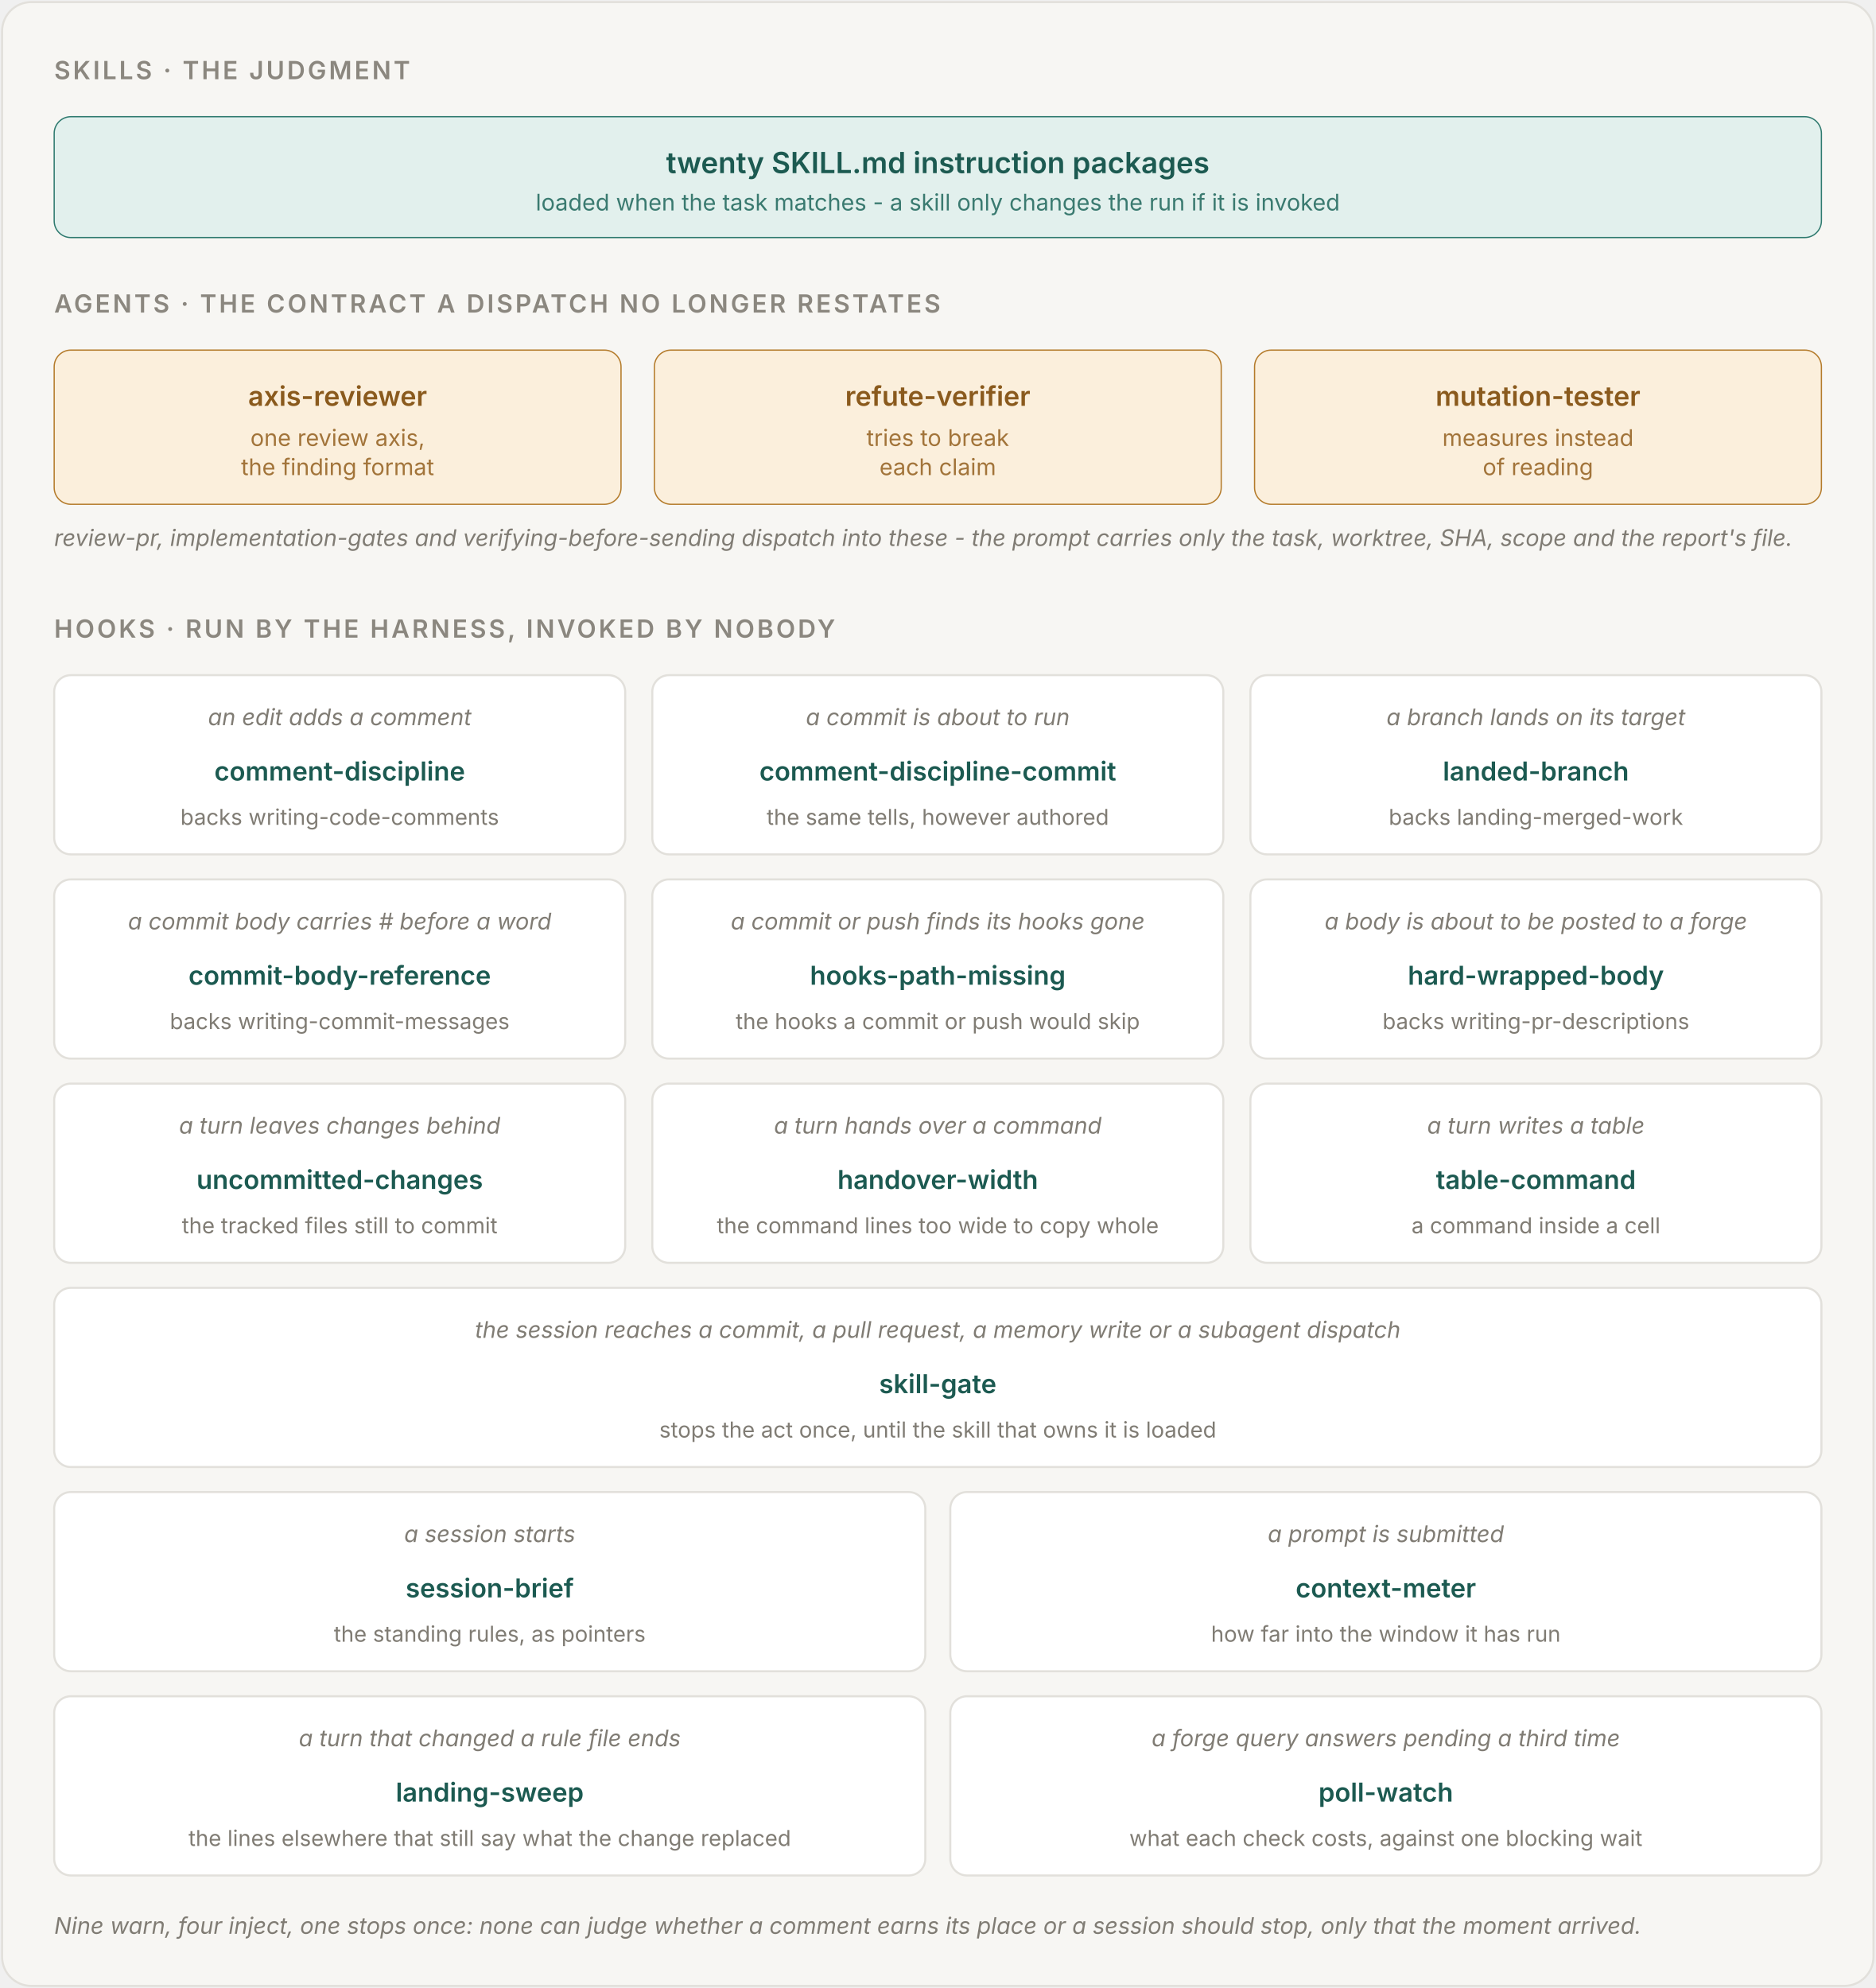
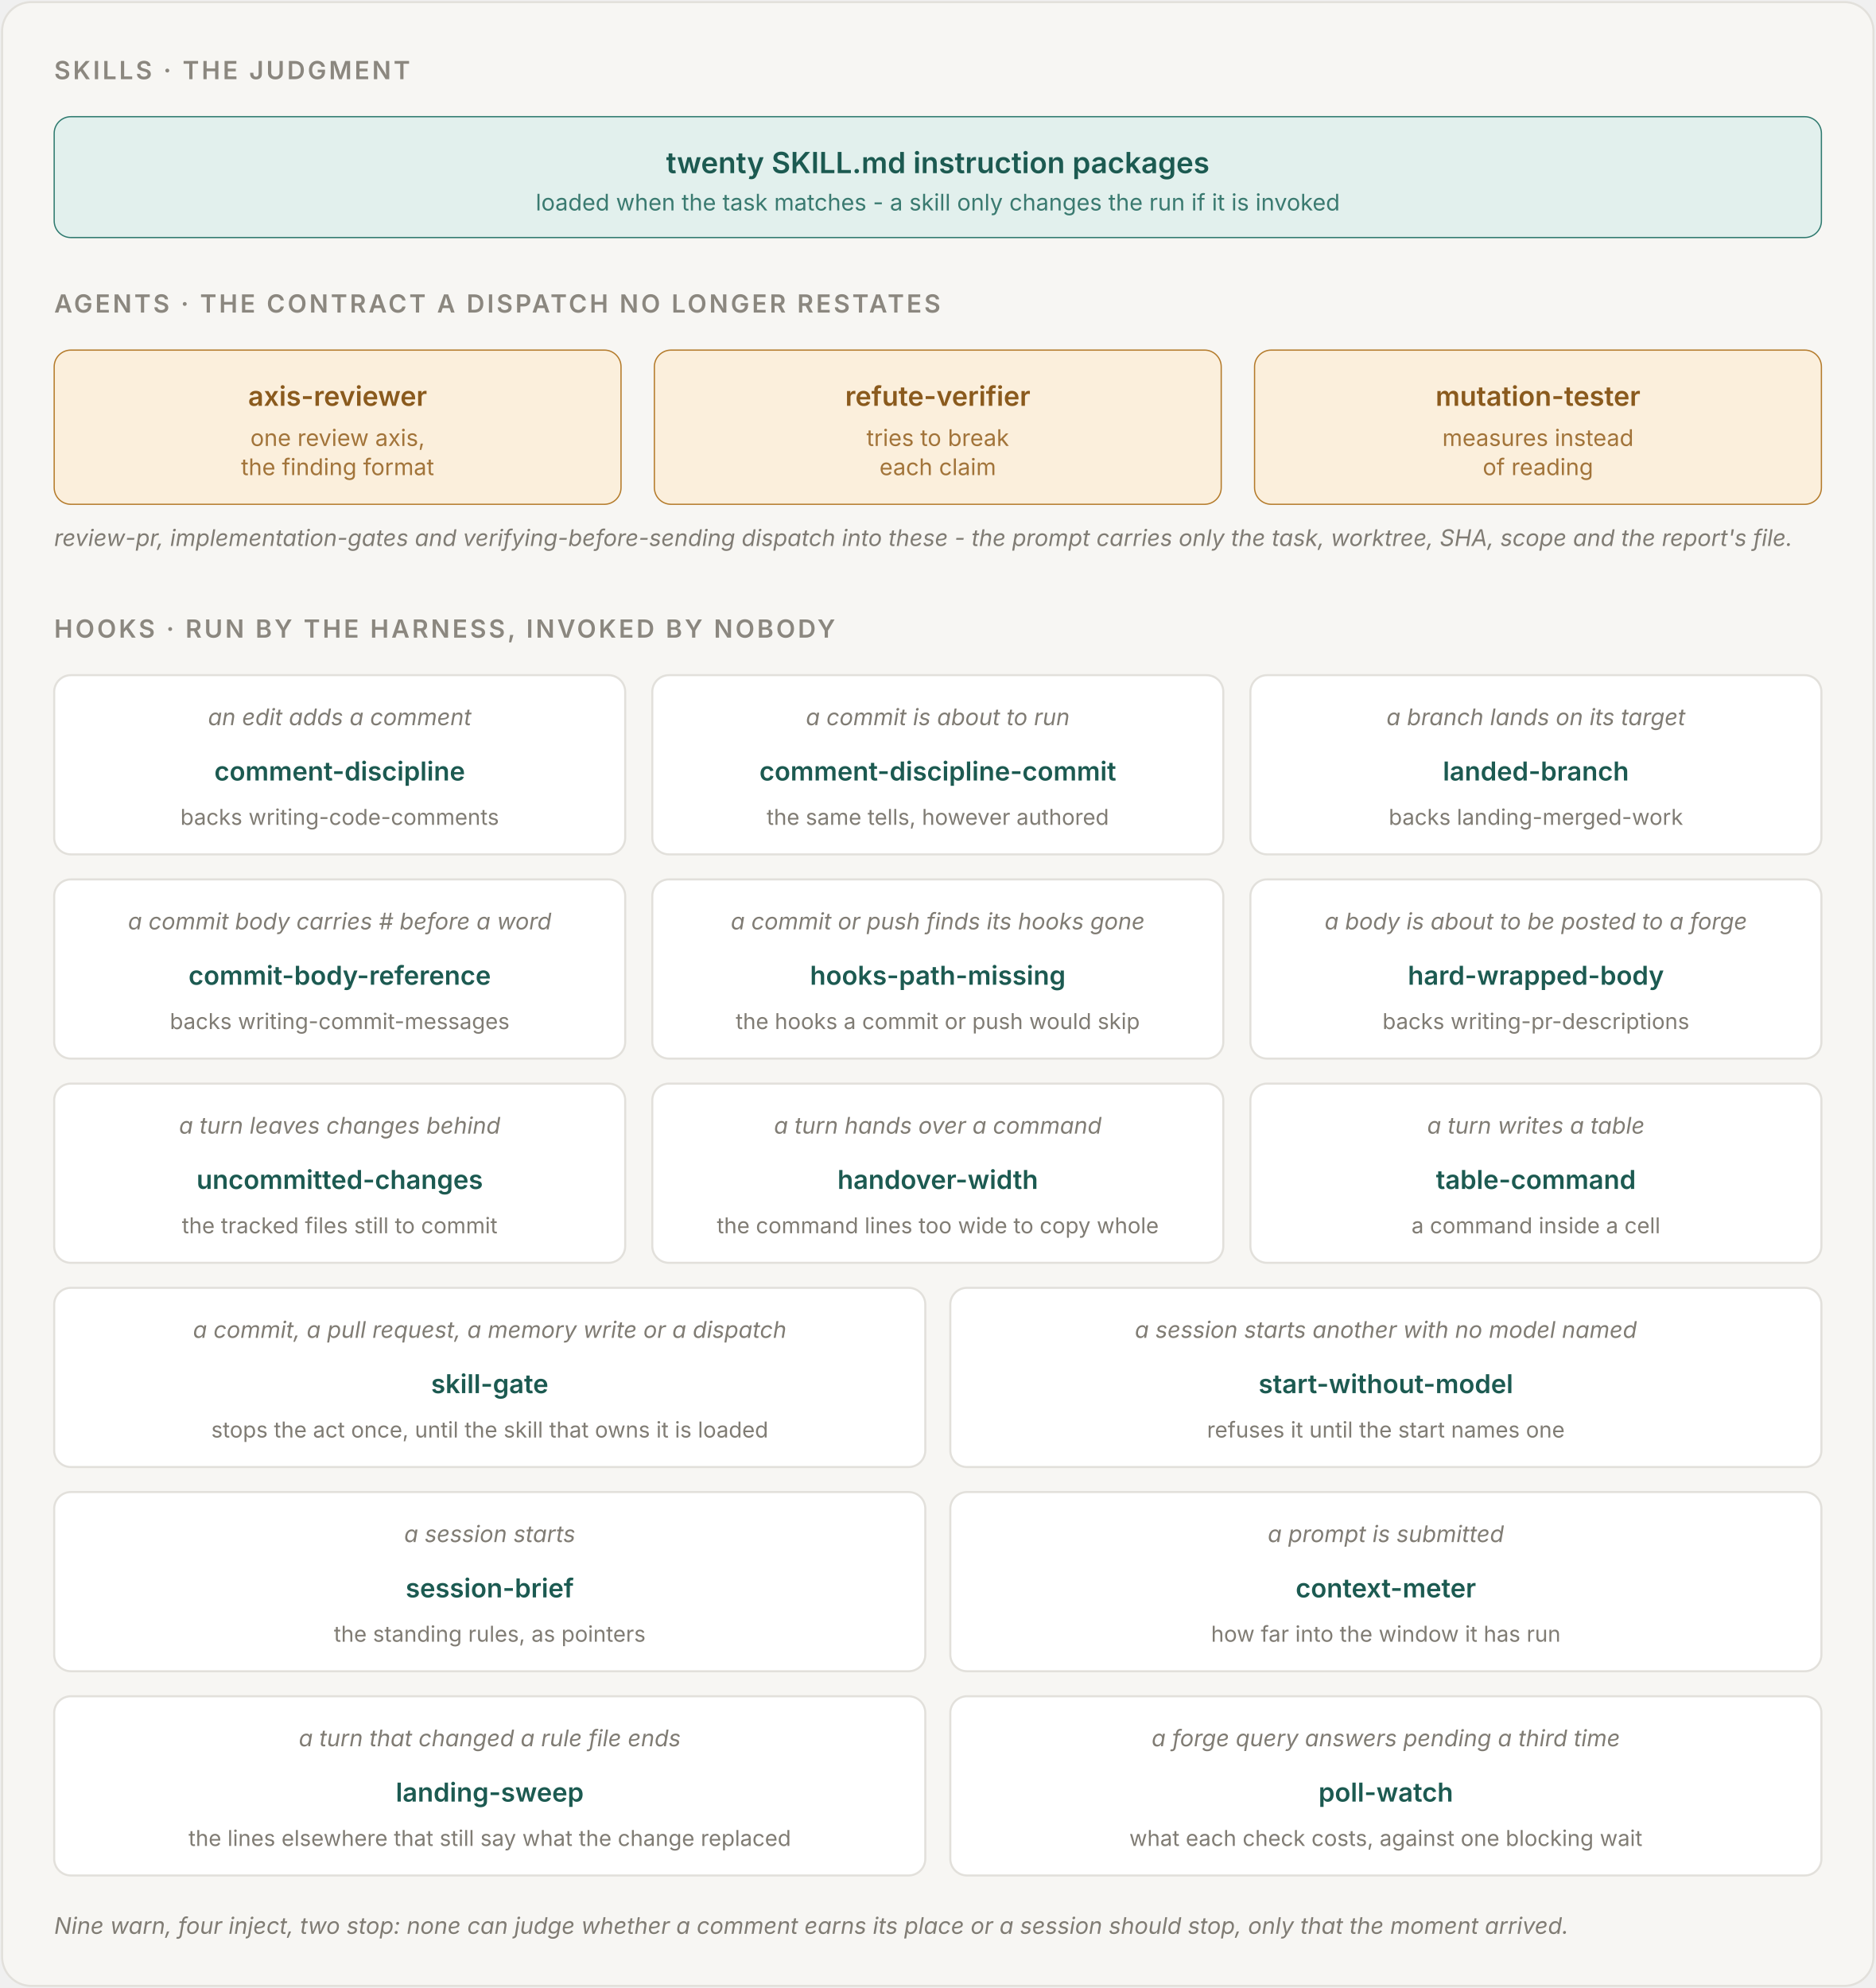
- <svg xmlns="http://www.w3.org/2000/svg" width="100%" viewBox="0 0 900 954" role="img" aria-label="The three component types: twenty skills carry the judgment and fire only when invoked; three agent types carry the reviewer, skeptic and mutation contracts so a dispatch prompt shrinks to the task, its scope and the file its report goes to; fourteen hooks are run by the harness — nine warn at the moments a skill is most often skipped (an edit adding a comment, a commit about to run, a commit message a linter will misread, a commit or push about to run with its configured hooks missing, a branch landing on its target, a turn leaving tracked changes uncommitted, a turn handing over a command too wide to copy whole, a turn putting a command inside a table cell, a pull request or issue body, a review or a comment about to be sent), one stops a commit, a pull request, a memory write or a subagent dispatch once until the skill that owns it is loaded, and four inject what a session cannot see for itself (the standing rules at session start, how far into its context window it has run, the lines a turn's change to a rule file left stale elsewhere, and what each check costs when a run is polled one call at a time)">
+ <svg xmlns="http://www.w3.org/2000/svg" width="100%" viewBox="0 0 900 954" role="img" aria-label="The three component types: twenty skills carry the judgment and fire only when invoked; three agent types carry the reviewer, skeptic and mutation contracts so a dispatch prompt shrinks to the task, its scope and the file its report goes to; fifteen hooks are run by the harness — nine warn at the moments a skill is most often skipped (an edit adding a comment, a commit about to run, a commit message a linter will misread, a commit or push about to run with its configured hooks missing, a branch landing on its target, a turn leaving tracked changes uncommitted, a turn handing over a command too wide to copy whole, a turn putting a command inside a table cell, a pull request or issue body, a review or a comment about to be sent), one stops a commit, a pull request, a memory write or a subagent dispatch once until the skill that owns it is loaded, one refuses a start of another session that names no model, and four inject what a session cannot see for itself (the standing rules at session start, how far into its context window it has run, the lines a turn's change to a rule file left stale elsewhere, and what each check costs when a run is polled one call at a time)">
  <rect x="1" y="1" width="898" height="952" rx="14" fill="#F7F6F3" stroke="#E2E0DB" stroke-width="1" />
  <text x="26" y="38" font-family="system-ui, -apple-system, sans-serif" font-size="12" font-weight="600" fill="#8B877F" letter-spacing="1.2">SKILLS · THE JUDGMENT</text>
  <rect x="26" y="56" width="848" height="58" rx="8" fill="#E2F0ED" stroke="#2F7A6F" stroke-width="0.6" />
  <text x="450" y="78" font-family="system-ui, -apple-system, sans-serif" font-size="14" font-weight="600" fill="#1C5A51" text-anchor="middle" dominant-baseline="central">twenty SKILL.md instruction packages</text>
  <text x="450" y="97" font-family="system-ui, -apple-system, sans-serif" font-size="11" font-weight="400" fill="#3A7A70" text-anchor="middle" dominant-baseline="central">loaded when the task matches - a skill only changes the run if it is invoked</text>
  <text x="26" y="150" font-family="system-ui, -apple-system, sans-serif" font-size="12" font-weight="600" fill="#8B877F" letter-spacing="1.2">AGENTS · THE CONTRACT A DISPATCH NO LONGER RESTATES</text>
  <rect x="26" y="168" width="272" height="74" rx="8" fill="#FBEFDC" stroke="#B47B2B" stroke-width="0.6" />
  <text x="162" y="190" font-family="system-ui, -apple-system, sans-serif" font-size="13" font-weight="600" fill="#8A5A1D" text-anchor="middle" dominant-baseline="central">axis-reviewer</text>
  <text x="162" y="210" font-family="system-ui, -apple-system, sans-serif" font-size="11" font-weight="400" fill="#A2743A" text-anchor="middle" dominant-baseline="central">one review axis,</text>
  <text x="162" y="224" font-family="system-ui, -apple-system, sans-serif" font-size="11" font-weight="400" fill="#A2743A" text-anchor="middle" dominant-baseline="central">the finding format</text>
  <rect x="314" y="168" width="272" height="74" rx="8" fill="#FBEFDC" stroke="#B47B2B" stroke-width="0.6" />
  <text x="450" y="190" font-family="system-ui, -apple-system, sans-serif" font-size="13" font-weight="600" fill="#8A5A1D" text-anchor="middle" dominant-baseline="central">refute-verifier</text>
  <text x="450" y="210" font-family="system-ui, -apple-system, sans-serif" font-size="11" font-weight="400" fill="#A2743A" text-anchor="middle" dominant-baseline="central">tries to break</text>
  <text x="450" y="224" font-family="system-ui, -apple-system, sans-serif" font-size="11" font-weight="400" fill="#A2743A" text-anchor="middle" dominant-baseline="central">each claim</text>
  <rect x="602" y="168" width="272" height="74" rx="8" fill="#FBEFDC" stroke="#B47B2B" stroke-width="0.6" />
  <text x="738" y="190" font-family="system-ui, -apple-system, sans-serif" font-size="13" font-weight="600" fill="#8A5A1D" text-anchor="middle" dominant-baseline="central">mutation-tester</text>
  <text x="738" y="210" font-family="system-ui, -apple-system, sans-serif" font-size="11" font-weight="400" fill="#A2743A" text-anchor="middle" dominant-baseline="central">measures instead</text>
  <text x="738" y="224" font-family="system-ui, -apple-system, sans-serif" font-size="11" font-weight="400" fill="#A2743A" text-anchor="middle" dominant-baseline="central">of reading</text>
  <text x="26" y="262" font-family="system-ui, -apple-system, sans-serif" font-size="11" font-style="italic" fill="#807C74">review-pr, implementation-gates and verifying-before-sending dispatch into these - the prompt carries only the task, worktree, SHA, scope and the report's file.</text>
  <text x="26" y="306" font-family="system-ui, -apple-system, sans-serif" font-size="12" font-weight="600" fill="#8B877F" letter-spacing="1.2">HOOKS · RUN BY THE HARNESS, INVOKED BY NOBODY</text>
  <rect x="26" y="324" width="274" height="86" rx="8" fill="#FFFFFF" stroke="#E2E0DB" stroke-width="1" />
  <text x="163" y="344" font-family="system-ui, -apple-system, sans-serif" font-size="11" font-weight="400" font-style="italic" fill="#807C74" text-anchor="middle" dominant-baseline="central">an edit adds a comment</text>
  <text x="163" y="370" font-family="system-ui, -apple-system, sans-serif" font-size="12.5" font-weight="600" fill="#1C5A51" text-anchor="middle" dominant-baseline="central">comment-discipline</text>
  <text x="163" y="392" font-family="system-ui, -apple-system, sans-serif" font-size="10.5" font-weight="400" fill="#807C74" text-anchor="middle" dominant-baseline="central">backs writing-code-comments</text>
  <rect x="313" y="324" width="274" height="86" rx="8" fill="#FFFFFF" stroke="#E2E0DB" stroke-width="1" />
  <text x="450" y="344" font-family="system-ui, -apple-system, sans-serif" font-size="11" font-weight="400" font-style="italic" fill="#807C74" text-anchor="middle" dominant-baseline="central">a commit is about to run</text>
  <text x="450" y="370" font-family="system-ui, -apple-system, sans-serif" font-size="12.5" font-weight="600" fill="#1C5A51" text-anchor="middle" dominant-baseline="central">comment-discipline-commit</text>
  <text x="450" y="392" font-family="system-ui, -apple-system, sans-serif" font-size="10.5" font-weight="400" fill="#807C74" text-anchor="middle" dominant-baseline="central">the same tells, however authored</text>
  <rect x="600" y="324" width="274" height="86" rx="8" fill="#FFFFFF" stroke="#E2E0DB" stroke-width="1" />
  <text x="737" y="344" font-family="system-ui, -apple-system, sans-serif" font-size="11" font-weight="400" font-style="italic" fill="#807C74" text-anchor="middle" dominant-baseline="central">a branch lands on its target</text>
  <text x="737" y="370" font-family="system-ui, -apple-system, sans-serif" font-size="12.5" font-weight="600" fill="#1C5A51" text-anchor="middle" dominant-baseline="central">landed-branch</text>
  <text x="737" y="392" font-family="system-ui, -apple-system, sans-serif" font-size="10.5" font-weight="400" fill="#807C74" text-anchor="middle" dominant-baseline="central">backs landing-merged-work</text>
  <rect x="26" y="422" width="274" height="86" rx="8" fill="#FFFFFF" stroke="#E2E0DB" stroke-width="1" />
  <text x="163" y="442" font-family="system-ui, -apple-system, sans-serif" font-size="11" font-weight="400" font-style="italic" fill="#807C74" text-anchor="middle" dominant-baseline="central">a commit body carries # before a word</text>
  <text x="163" y="468" font-family="system-ui, -apple-system, sans-serif" font-size="12.5" font-weight="600" fill="#1C5A51" text-anchor="middle" dominant-baseline="central">commit-body-reference</text>
  <text x="163" y="490" font-family="system-ui, -apple-system, sans-serif" font-size="10.5" font-weight="400" fill="#807C74" text-anchor="middle" dominant-baseline="central">backs writing-commit-messages</text>
  <rect x="313" y="422" width="274" height="86" rx="8" fill="#FFFFFF" stroke="#E2E0DB" stroke-width="1" />
  <text x="450" y="442" font-family="system-ui, -apple-system, sans-serif" font-size="11" font-weight="400" font-style="italic" fill="#807C74" text-anchor="middle" dominant-baseline="central">a commit or push finds its hooks gone</text>
  <text x="450" y="468" font-family="system-ui, -apple-system, sans-serif" font-size="12.5" font-weight="600" fill="#1C5A51" text-anchor="middle" dominant-baseline="central">hooks-path-missing</text>
  <text x="450" y="490" font-family="system-ui, -apple-system, sans-serif" font-size="10.5" font-weight="400" fill="#807C74" text-anchor="middle" dominant-baseline="central">the hooks a commit or push would skip</text>
  <rect x="600" y="422" width="274" height="86" rx="8" fill="#FFFFFF" stroke="#E2E0DB" stroke-width="1" />
  <text x="737" y="442" font-family="system-ui, -apple-system, sans-serif" font-size="11" font-weight="400" font-style="italic" fill="#807C74" text-anchor="middle" dominant-baseline="central">a body is about to be posted to a forge</text>
  <text x="737" y="468" font-family="system-ui, -apple-system, sans-serif" font-size="12.5" font-weight="600" fill="#1C5A51" text-anchor="middle" dominant-baseline="central">hard-wrapped-body</text>
  <text x="737" y="490" font-family="system-ui, -apple-system, sans-serif" font-size="10.5" font-weight="400" fill="#807C74" text-anchor="middle" dominant-baseline="central">backs writing-pr-descriptions</text>
  <rect x="26" y="520" width="274" height="86" rx="8" fill="#FFFFFF" stroke="#E2E0DB" stroke-width="1" />
  <text x="163" y="540" font-family="system-ui, -apple-system, sans-serif" font-size="11" font-weight="400" font-style="italic" fill="#807C74" text-anchor="middle" dominant-baseline="central">a turn leaves changes behind</text>
  <text x="163" y="566" font-family="system-ui, -apple-system, sans-serif" font-size="12.5" font-weight="600" fill="#1C5A51" text-anchor="middle" dominant-baseline="central">uncommitted-changes</text>
  <text x="163" y="588" font-family="system-ui, -apple-system, sans-serif" font-size="10.5" font-weight="400" fill="#807C74" text-anchor="middle" dominant-baseline="central">the tracked files still to commit</text>
  <rect x="313" y="520" width="274" height="86" rx="8" fill="#FFFFFF" stroke="#E2E0DB" stroke-width="1" />
  <text x="450" y="540" font-family="system-ui, -apple-system, sans-serif" font-size="11" font-weight="400" font-style="italic" fill="#807C74" text-anchor="middle" dominant-baseline="central">a turn hands over a command</text>
  <text x="450" y="566" font-family="system-ui, -apple-system, sans-serif" font-size="12.5" font-weight="600" fill="#1C5A51" text-anchor="middle" dominant-baseline="central">handover-width</text>
  <text x="450" y="588" font-family="system-ui, -apple-system, sans-serif" font-size="10.5" font-weight="400" fill="#807C74" text-anchor="middle" dominant-baseline="central">the command lines too wide to copy whole</text>
  <rect x="600" y="520" width="274" height="86" rx="8" fill="#FFFFFF" stroke="#E2E0DB" stroke-width="1" />
  <text x="737" y="540" font-family="system-ui, -apple-system, sans-serif" font-size="11" font-weight="400" font-style="italic" fill="#807C74" text-anchor="middle" dominant-baseline="central">a turn writes a table</text>
  <text x="737" y="566" font-family="system-ui, -apple-system, sans-serif" font-size="12.5" font-weight="600" fill="#1C5A51" text-anchor="middle" dominant-baseline="central">table-command</text>
  <text x="737" y="588" font-family="system-ui, -apple-system, sans-serif" font-size="10.5" font-weight="400" fill="#807C74" text-anchor="middle" dominant-baseline="central">a command inside a cell</text>
-   <rect x="26" y="618" width="848" height="86" rx="8" fill="#FFFFFF" stroke="#E2E0DB" stroke-width="1" />
-   <text x="450" y="638" font-family="system-ui, -apple-system, sans-serif" font-size="11" font-weight="400" font-style="italic" fill="#807C74" text-anchor="middle" dominant-baseline="central">the session reaches a commit, a pull request, a memory write or a subagent dispatch</text>
-   <text x="450" y="664" font-family="system-ui, -apple-system, sans-serif" font-size="12.5" font-weight="600" fill="#1C5A51" text-anchor="middle" dominant-baseline="central">skill-gate</text>
-   <text x="450" y="686" font-family="system-ui, -apple-system, sans-serif" font-size="10.5" font-weight="400" fill="#807C74" text-anchor="middle" dominant-baseline="central">stops the act once, until the skill that owns it is loaded</text>
+   <rect x="26" y="618" width="418" height="86" rx="8" fill="#FFFFFF" stroke="#E2E0DB" stroke-width="1" />
+   <text x="235" y="638" font-family="system-ui, -apple-system, sans-serif" font-size="11" font-weight="400" font-style="italic" fill="#807C74" text-anchor="middle" dominant-baseline="central">a commit, a pull request, a memory write or a dispatch</text>
+   <text x="235" y="664" font-family="system-ui, -apple-system, sans-serif" font-size="12.5" font-weight="600" fill="#1C5A51" text-anchor="middle" dominant-baseline="central">skill-gate</text>
+   <text x="235" y="686" font-family="system-ui, -apple-system, sans-serif" font-size="10.5" font-weight="400" fill="#807C74" text-anchor="middle" dominant-baseline="central">stops the act once, until the skill that owns it is loaded</text>
+   <rect x="456" y="618" width="418" height="86" rx="8" fill="#FFFFFF" stroke="#E2E0DB" stroke-width="1" />
+   <text x="665" y="638" font-family="system-ui, -apple-system, sans-serif" font-size="11" font-weight="400" font-style="italic" fill="#807C74" text-anchor="middle" dominant-baseline="central">a session starts another with no model named</text>
+   <text x="665" y="664" font-family="system-ui, -apple-system, sans-serif" font-size="12.5" font-weight="600" fill="#1C5A51" text-anchor="middle" dominant-baseline="central">start-without-model</text>
+   <text x="665" y="686" font-family="system-ui, -apple-system, sans-serif" font-size="10.5" font-weight="400" fill="#807C74" text-anchor="middle" dominant-baseline="central">refuses it until the start names one</text>
  <rect x="26" y="716" width="418" height="86" rx="8" fill="#FFFFFF" stroke="#E2E0DB" stroke-width="1" />
  <text x="235" y="736" font-family="system-ui, -apple-system, sans-serif" font-size="11" font-weight="400" font-style="italic" fill="#807C74" text-anchor="middle" dominant-baseline="central">a session starts</text>
  <text x="235" y="762" font-family="system-ui, -apple-system, sans-serif" font-size="12.5" font-weight="600" fill="#1C5A51" text-anchor="middle" dominant-baseline="central">session-brief</text>
  <text x="235" y="784" font-family="system-ui, -apple-system, sans-serif" font-size="10.5" font-weight="400" fill="#807C74" text-anchor="middle" dominant-baseline="central">the standing rules, as pointers</text>
  <rect x="456" y="716" width="418" height="86" rx="8" fill="#FFFFFF" stroke="#E2E0DB" stroke-width="1" />
  <text x="665" y="736" font-family="system-ui, -apple-system, sans-serif" font-size="11" font-weight="400" font-style="italic" fill="#807C74" text-anchor="middle" dominant-baseline="central">a prompt is submitted</text>
  <text x="665" y="762" font-family="system-ui, -apple-system, sans-serif" font-size="12.5" font-weight="600" fill="#1C5A51" text-anchor="middle" dominant-baseline="central">context-meter</text>
  <text x="665" y="784" font-family="system-ui, -apple-system, sans-serif" font-size="10.5" font-weight="400" fill="#807C74" text-anchor="middle" dominant-baseline="central">how far into the window it has run</text>
  <rect x="26" y="814" width="418" height="86" rx="8" fill="#FFFFFF" stroke="#E2E0DB" stroke-width="1" />
  <text x="235" y="834" font-family="system-ui, -apple-system, sans-serif" font-size="11" font-weight="400" font-style="italic" fill="#807C74" text-anchor="middle" dominant-baseline="central">a turn that changed a rule file ends</text>
  <text x="235" y="860" font-family="system-ui, -apple-system, sans-serif" font-size="12.5" font-weight="600" fill="#1C5A51" text-anchor="middle" dominant-baseline="central">landing-sweep</text>
  <text x="235" y="882" font-family="system-ui, -apple-system, sans-serif" font-size="10.5" font-weight="400" fill="#807C74" text-anchor="middle" dominant-baseline="central">the lines elsewhere that still say what the change replaced</text>
  <rect x="456" y="814" width="418" height="86" rx="8" fill="#FFFFFF" stroke="#E2E0DB" stroke-width="1" />
  <text x="665" y="834" font-family="system-ui, -apple-system, sans-serif" font-size="11" font-weight="400" font-style="italic" fill="#807C74" text-anchor="middle" dominant-baseline="central">a forge query answers pending a third time</text>
  <text x="665" y="860" font-family="system-ui, -apple-system, sans-serif" font-size="12.5" font-weight="600" fill="#1C5A51" text-anchor="middle" dominant-baseline="central">poll-watch</text>
  <text x="665" y="882" font-family="system-ui, -apple-system, sans-serif" font-size="10.5" font-weight="400" fill="#807C74" text-anchor="middle" dominant-baseline="central">what each check costs, against one blocking wait</text>
-   <text x="26" y="928" font-family="system-ui, -apple-system, sans-serif" font-size="11" font-style="italic" fill="#807C74">Nine warn, four inject, one stops once: none can judge whether a comment earns its place or a session should stop, only that the moment arrived.</text>
+   <text x="26" y="928" font-family="system-ui, -apple-system, sans-serif" font-size="11" font-style="italic" fill="#807C74">Nine warn, four inject, two stop: none can judge whether a comment earns its place or a session should stop, only that the moment arrived.</text>
</svg>
